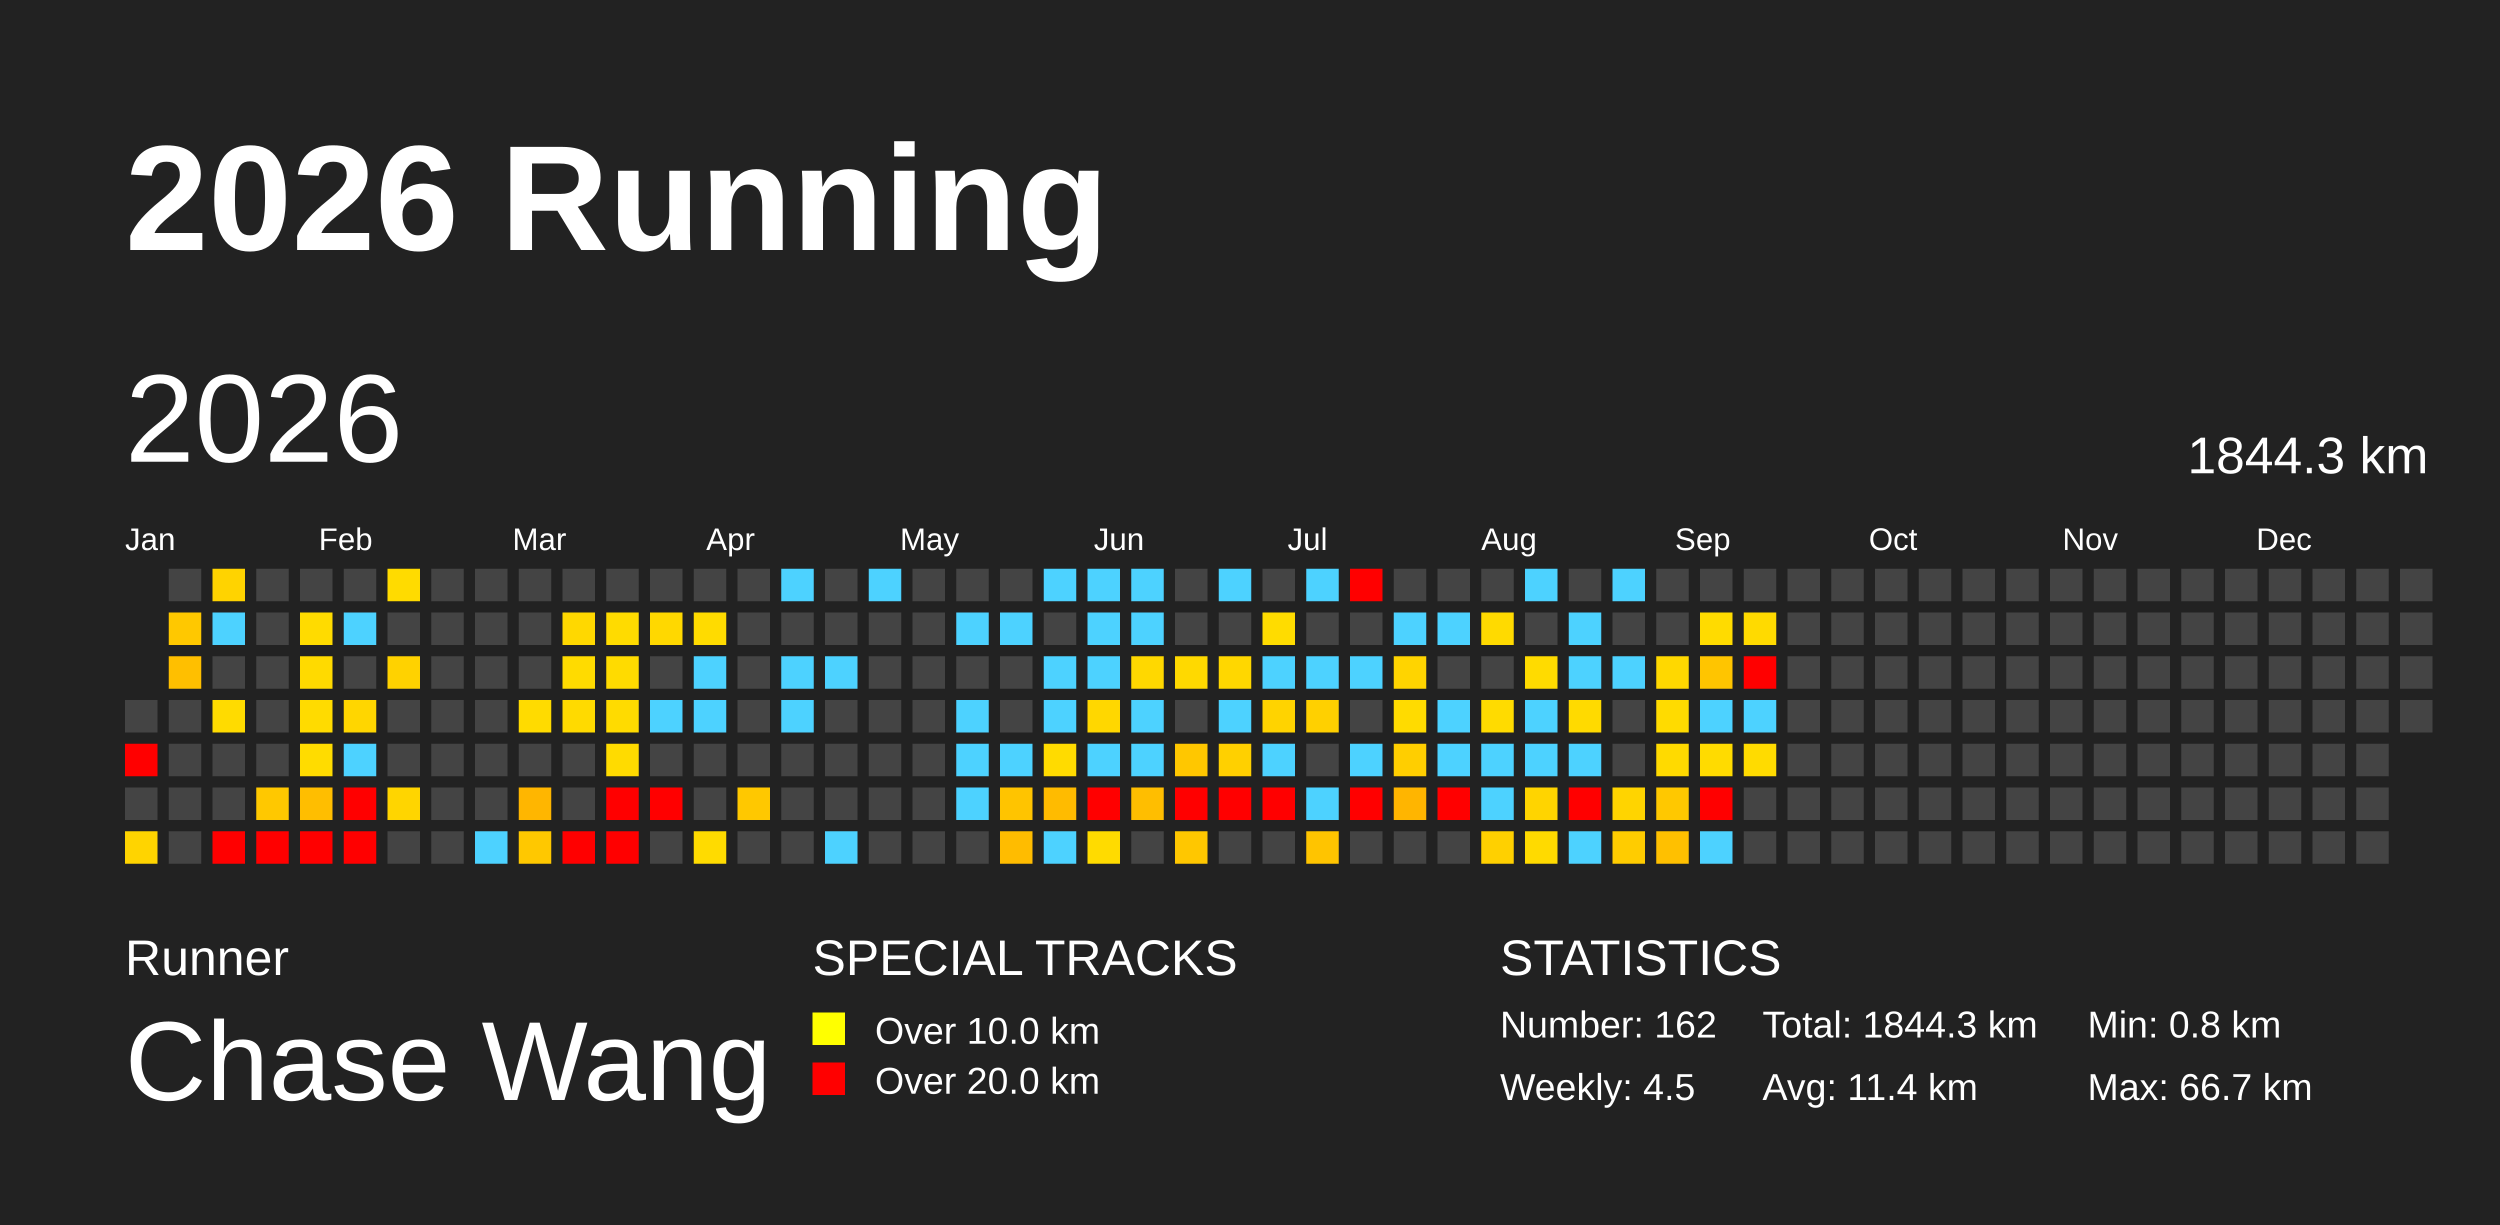
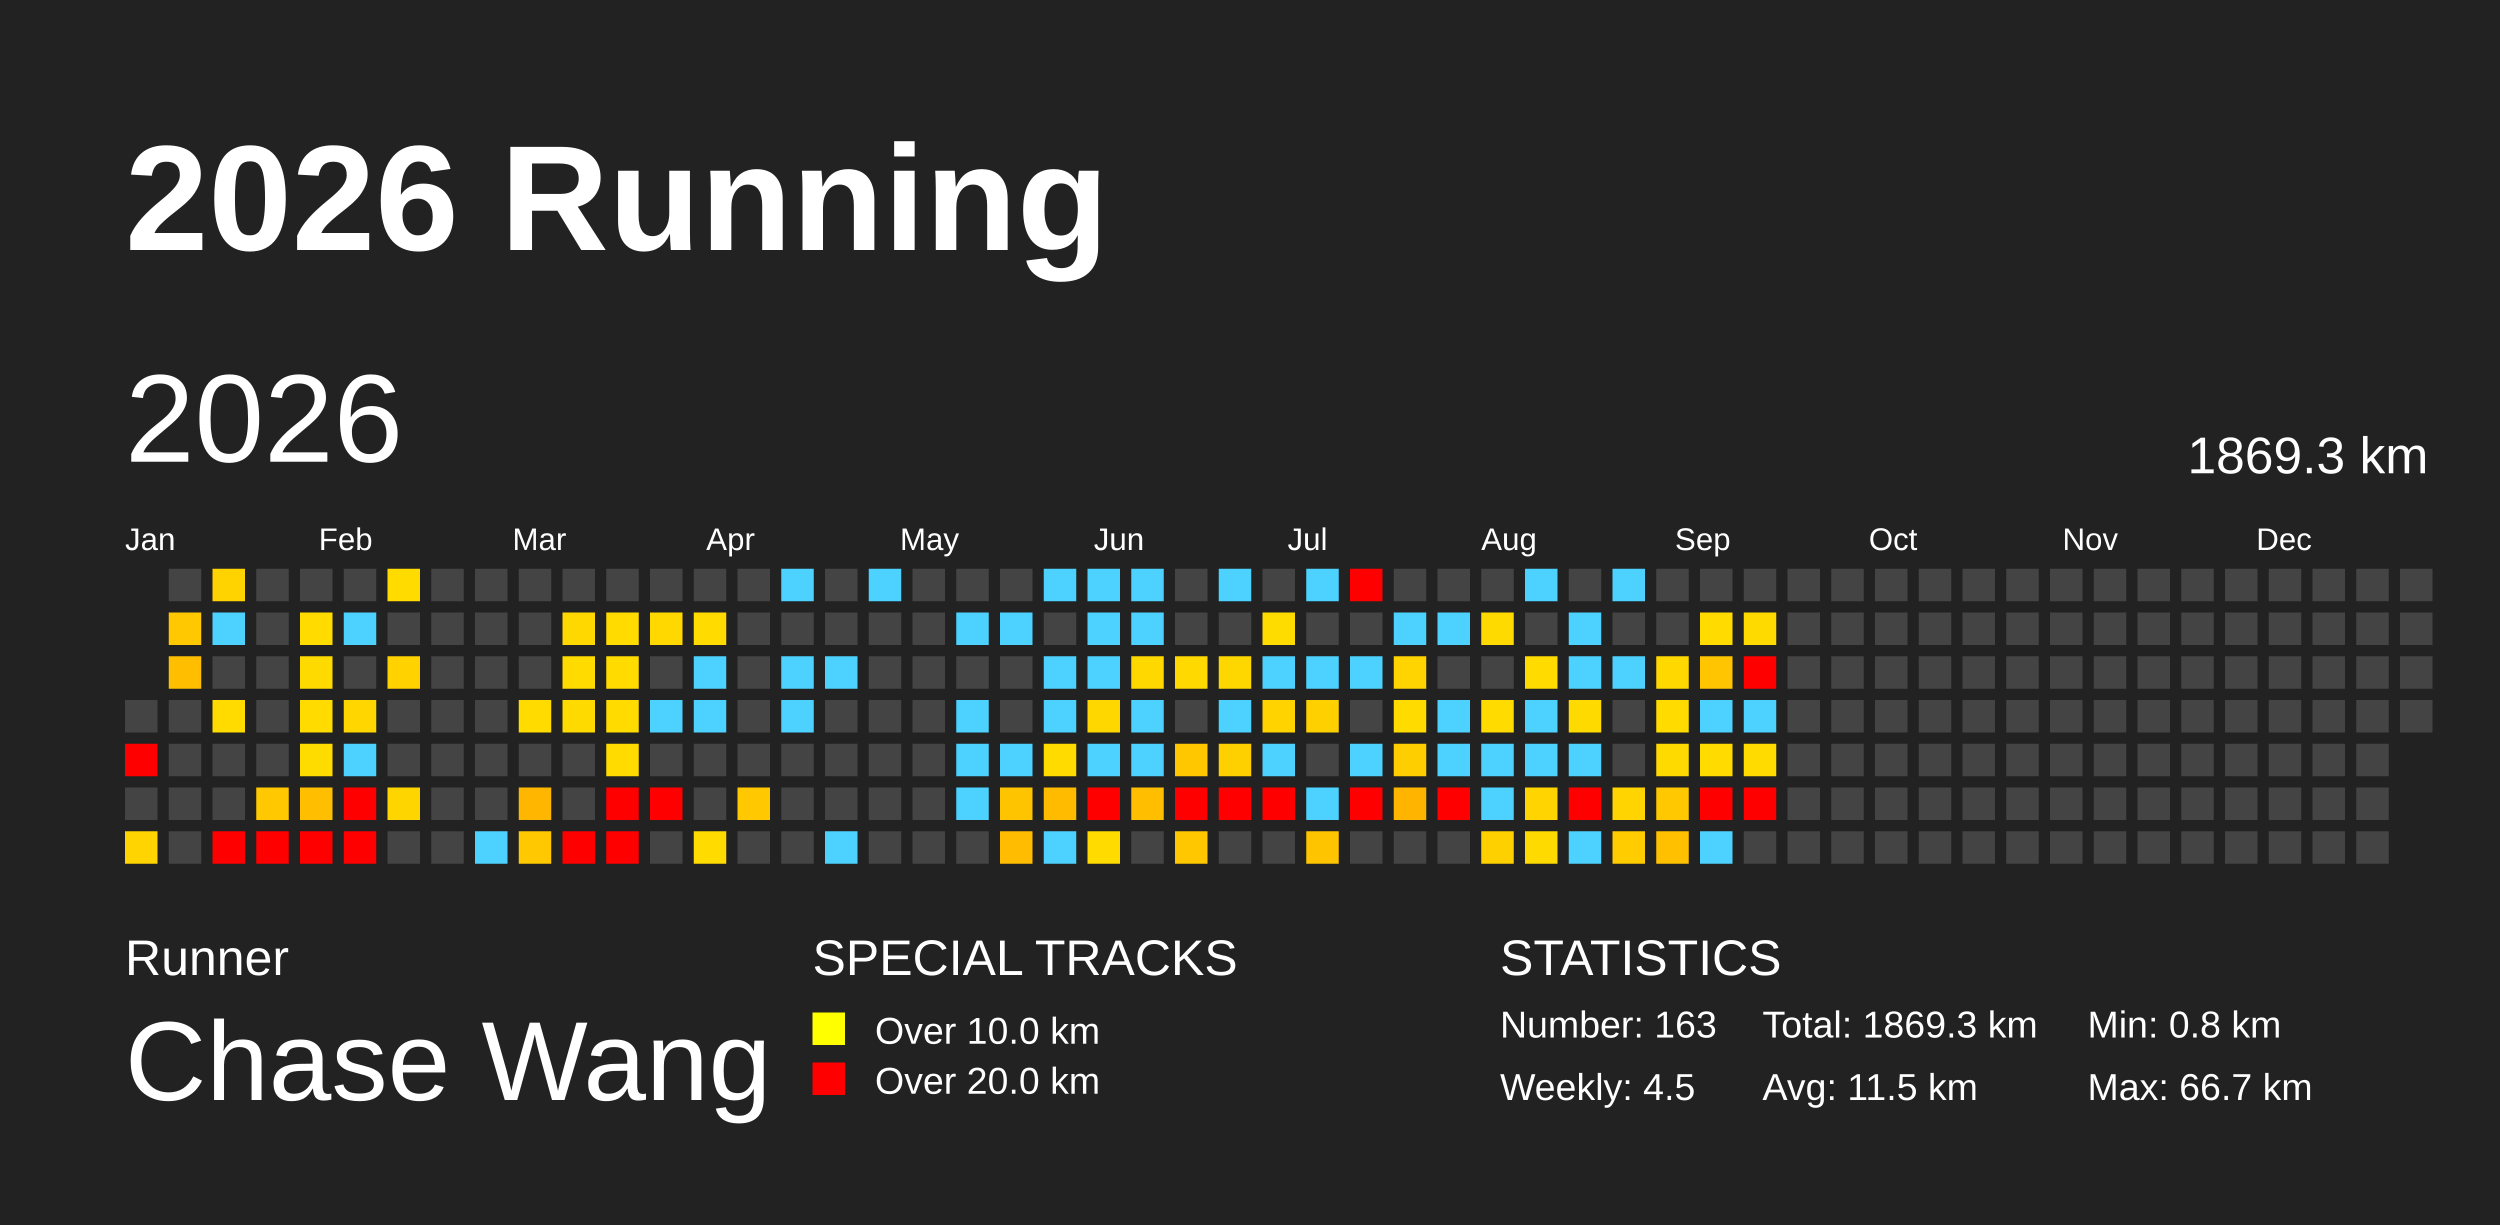
<svg xmlns="http://www.w3.org/2000/svg" baseProfile="full" height="98mm" version="1.1" viewBox="0,0,200,98" width="200mm">
  <defs>
    <pattern height="2" id="indoor-stripe" patternUnits="userSpaceOnUse" width="2">
      <line stroke="white" stroke-opacity="0.45" stroke-width="0.5" x1="0" x2="2" y1="2" y2="0" />
    </pattern>
  </defs>
  <rect fill="#222222" height="98" width="200" x="0" y="0" />
  <text fill="#FFFFFF" style="font-size:12px; font-family:Arial; font-weight:bold;" x="10" y="20">2026 Running</text>
  <text fill="#FFFFFF" style="font-size:4px; font-family:Arial" x="10" y="78">Runner</text>
  <text fill="#FFFFFF" style="font-size:9px; font-family:Arial" x="10" y="88">Chase Wang</text>
  <text fill="#FFFFFF" style="font-size:4px; font-family:Arial" x="65" y="78">SPECIAL TRACKS</text>
  <rect fill="yellow" height="2.6" width="2.6" x="65" y="81" />
  <text fill="#FFFFFF" style="font-size:3px; font-family:Arial" x="70" y="83.5">Over 10.0 km</text>
  <rect fill="red" height="2.6" width="2.6" x="65" y="85" />
  <text fill="#FFFFFF" style="font-size:3px; font-family:Arial" x="70" y="87.5">Over 20.0 km</text>
  <text fill="#FFFFFF" style="font-size:4px; font-family:Arial" x="120" y="78">STATISTICS</text>
-   <text fill="#FFFFFF" style="font-size:3px; font-family:Arial" x="120" y="83">Number: 162</text>
+   <text fill="#FFFFFF" style="font-size:3px; font-family:Arial" x="120" y="83">Number: 163</text>
  <text fill="#FFFFFF" style="font-size:3px; font-family:Arial" x="120" y="88">Weekly: 4.5</text>
-   <text fill="#FFFFFF" style="font-size:3px; font-family:Arial" x="141" y="83">Total: 1844.3 km</text>
-   <text fill="#FFFFFF" style="font-size:3px; font-family:Arial" x="141" y="88">Avg: 11.4 km</text>
+   <text fill="#FFFFFF" style="font-size:3px; font-family:Arial" x="141" y="83">Total: 1869.3 km</text>
+   <text fill="#FFFFFF" style="font-size:3px; font-family:Arial" x="141" y="88">Avg: 11.5 km</text>
  <text fill="#FFFFFF" style="font-size:3px; font-family:Arial" x="167" y="83">Min: 0.8 km</text>
  <text fill="#FFFFFF" style="font-size:3px; font-family:Arial" x="167" y="88">Max: 66.7 km</text>
  <text dominant-baseline="hanging" fill="#FFFFFF" style="font-size:10.0px; font-family:Arial;" x="10" y="30">2026</text>
-   <text dominant-baseline="hanging" fill="#FFFFFF" style="font-size:4.125px; font-family:Arial;" x="175" y="35">1844.3 km</text>
+   <text dominant-baseline="hanging" fill="#FFFFFF" style="font-size:4.125px; font-family:Arial;" x="175" y="35">1869.3 km</text>
  <text fill="#FFFFFF" style="font-size:2.5px; font-family:Arial" x="10.0" y="44">Jan</text>
  <text fill="#FFFFFF" style="font-size:2.5px; font-family:Arial" x="25.5" y="44">Feb</text>
  <text fill="#FFFFFF" style="font-size:2.5px; font-family:Arial" x="41.0" y="44">Mar</text>
  <text fill="#FFFFFF" style="font-size:2.5px; font-family:Arial" x="56.5" y="44">Apr</text>
  <text fill="#FFFFFF" style="font-size:2.5px; font-family:Arial" x="72.0" y="44">May</text>
  <text fill="#FFFFFF" style="font-size:2.5px; font-family:Arial" x="87.5" y="44">Jun</text>
  <text fill="#FFFFFF" style="font-size:2.5px; font-family:Arial" x="103.0" y="44">Jul</text>
  <text fill="#FFFFFF" style="font-size:2.5px; font-family:Arial" x="118.5" y="44">Aug</text>
  <text fill="#FFFFFF" style="font-size:2.5px; font-family:Arial" x="134.0" y="44">Sep</text>
  <text fill="#FFFFFF" style="font-size:2.5px; font-family:Arial" x="149.5" y="44">Oct</text>
  <text fill="#FFFFFF" style="font-size:2.5px; font-family:Arial" x="165.0" y="44">Nov</text>
  <text fill="#FFFFFF" style="font-size:2.5px; font-family:Arial" x="180.5" y="44">Dec</text>
  <rect fill="#444444" height="2.6" width="2.6" x="10.0" y="56.0" />
  <rect fill="red" height="2.6" width="2.6" x="10.0" y="59.5" />
  <rect fill="#444444" height="2.6" width="2.6" x="10.0" y="63.0" />
  <rect fill="#ffd400" height="2.6" width="2.6" x="10.0" y="66.5" />
  <rect fill="#444444" height="2.6" width="2.6" x="13.5" y="45.5" />
  <rect fill="#ffc800" height="2.6" width="2.6" x="13.5" y="49.0" />
  <rect fill="#ffbf00" height="2.6" width="2.6" x="13.5" y="52.5" />
  <rect fill="#444444" height="2.6" width="2.6" x="13.5" y="56.0" />
  <rect fill="#444444" height="2.6" width="2.6" x="13.5" y="59.5" />
  <rect fill="#444444" height="2.6" width="2.6" x="13.5" y="63.0" />
  <rect fill="#444444" height="2.6" width="2.6" x="13.5" y="66.5" />
  <rect fill="#ffd300" height="2.6" width="2.6" x="17.0" y="45.5" />
  <rect fill="#4dd2ff" height="2.6" width="2.6" x="17.0" y="49.0" />
  <rect fill="#444444" height="2.6" width="2.6" x="17.0" y="52.5" />
  <rect fill="#ffdb00" height="2.6" width="2.6" x="17.0" y="56.0" />
  <rect fill="#444444" height="2.6" width="2.6" x="17.0" y="59.5" />
  <rect fill="#444444" height="2.6" width="2.6" x="17.0" y="63.0" />
  <rect fill="red" height="2.6" width="2.6" x="17.0" y="66.5" />
  <rect fill="#444444" height="2.6" width="2.6" x="20.5" y="45.5" />
  <rect fill="#444444" height="2.6" width="2.6" x="20.5" y="49.0" />
  <rect fill="#444444" height="2.6" width="2.6" x="20.5" y="52.5" />
  <rect fill="#444444" height="2.6" width="2.6" x="20.5" y="56.0" />
  <rect fill="#444444" height="2.6" width="2.6" x="20.5" y="59.5" />
  <rect fill="#ffc800" height="2.6" width="2.6" x="20.5" y="63.0" />
  <rect fill="red" height="2.6" width="2.6" x="20.5" y="66.5" />
  <rect fill="#444444" height="2.6" width="2.6" x="24.0" y="45.5" />
  <rect fill="#ffdb00" height="2.6" width="2.6" x="24.0" y="49.0" />
  <rect fill="#ffda00" height="2.6" width="2.6" x="24.0" y="52.5" />
  <rect fill="#ffdb00" height="2.6" width="2.6" x="24.0" y="56.0" />
  <rect fill="#ffdc00" height="2.6" width="2.6" x="24.0" y="59.5" />
  <rect fill="#ffbe00" height="2.6" width="2.6" x="24.0" y="63.0" />
  <rect fill="red" height="2.6" width="2.6" x="24.0" y="66.5" />
  <rect fill="#444444" height="2.6" width="2.6" x="27.5" y="45.5" />
  <rect fill="#4dd2ff" height="2.6" width="2.6" x="27.5" y="49.0" />
  <rect fill="#444444" height="2.6" width="2.6" x="27.5" y="52.5" />
  <rect fill="#ffd600" height="2.6" width="2.6" x="27.5" y="56.0" />
  <rect fill="#4dd2ff" height="2.6" width="2.6" x="27.5" y="59.5" />
  <rect fill="red" height="2.6" width="2.6" x="27.5" y="63.0" />
  <rect fill="red" height="2.6" width="2.6" x="27.5" y="66.5" />
  <rect fill="#ffdb00" height="2.6" width="2.6" x="31.0" y="45.5" />
  <rect fill="#444444" height="2.6" width="2.6" x="31.0" y="49.0" />
  <rect fill="#ffd200" height="2.6" width="2.6" x="31.0" y="52.5" />
  <rect fill="#444444" height="2.6" width="2.6" x="31.0" y="56.0" />
  <rect fill="#444444" height="2.6" width="2.6" x="31.0" y="59.5" />
  <rect fill="#ffd500" height="2.6" width="2.6" x="31.0" y="63.0" />
  <rect fill="#444444" height="2.6" width="2.6" x="31.0" y="66.5" />
  <rect fill="#444444" height="2.6" width="2.6" x="34.5" y="45.5" />
  <rect fill="#444444" height="2.6" width="2.6" x="34.5" y="49.0" />
  <rect fill="#444444" height="2.6" width="2.6" x="34.5" y="52.5" />
  <rect fill="#444444" height="2.6" width="2.6" x="34.5" y="56.0" />
  <rect fill="#444444" height="2.6" width="2.6" x="34.5" y="59.5" />
  <rect fill="#444444" height="2.6" width="2.6" x="34.5" y="63.0" />
  <rect fill="#444444" height="2.6" width="2.6" x="34.5" y="66.5" />
  <rect fill="#444444" height="2.6" width="2.6" x="38.0" y="45.5" />
  <rect fill="#444444" height="2.6" width="2.6" x="38.0" y="49.0" />
  <rect fill="#444444" height="2.6" width="2.6" x="38.0" y="52.5" />
  <rect fill="#444444" height="2.6" width="2.6" x="38.0" y="56.0" />
  <rect fill="#444444" height="2.6" width="2.6" x="38.0" y="59.5" />
  <rect fill="#444444" height="2.6" width="2.6" x="38.0" y="63.0" />
  <rect fill="#4dd2ff" height="2.6" width="2.6" x="38.0" y="66.5" />
  <rect fill="#444444" height="2.6" width="2.6" x="41.5" y="45.5" />
  <rect fill="#444444" height="2.6" width="2.6" x="41.5" y="49.0" />
  <rect fill="#444444" height="2.6" width="2.6" x="41.5" y="52.5" />
  <rect fill="#ffdb00" height="2.6" width="2.6" x="41.5" y="56.0" />
  <rect fill="#444444" height="2.6" width="2.6" x="41.5" y="59.5" />
  <rect fill="#ffb600" height="2.6" width="2.6" x="41.5" y="63.0" />
  <rect fill="#ffc800" height="2.6" width="2.6" x="41.5" y="66.5" />
  <rect fill="#444444" height="2.6" width="2.6" x="45.0" y="45.5" />
  <rect fill="#ffd800" height="2.6" width="2.6" x="45.0" y="49.0" />
  <rect fill="#ffdb00" height="2.6" width="2.6" x="45.0" y="52.5" />
  <rect fill="#ffda00" height="2.6" width="2.6" x="45.0" y="56.0" />
  <rect fill="#444444" height="2.6" width="2.6" x="45.0" y="59.5" />
  <rect fill="#444444" height="2.6" width="2.6" x="45.0" y="63.0" />
  <rect fill="red" height="2.6" width="2.6" x="45.0" y="66.5" />
  <rect fill="#444444" height="2.6" width="2.6" x="48.5" y="45.5" />
  <rect fill="#ffdb00" height="2.6" width="2.6" x="48.5" y="49.0" />
  <rect fill="#ffdb00" height="2.6" width="2.6" x="48.5" y="52.5" />
  <rect fill="#ffdb00" height="2.6" width="2.6" x="48.5" y="56.0" />
  <rect fill="#ffdb00" height="2.6" width="2.6" x="48.5" y="59.5" />
  <rect fill="red" height="2.6" width="2.6" x="48.5" y="63.0" />
  <rect fill="red" height="2.6" width="2.6" x="48.5" y="66.5" />
  <rect fill="#444444" height="2.6" width="2.6" x="52.0" y="45.5" />
  <rect fill="#ffd800" height="2.6" width="2.6" x="52.0" y="49.0" />
  <rect fill="#444444" height="2.6" width="2.6" x="52.0" y="52.5" />
  <rect fill="#4dd2ff" height="2.6" width="2.6" x="52.0" y="56.0" />
  <rect fill="#444444" height="2.6" width="2.6" x="52.0" y="59.5" />
  <rect fill="red" height="2.6" width="2.6" x="52.0" y="63.0" />
  <rect fill="#444444" height="2.6" width="2.6" x="52.0" y="66.5" />
  <rect fill="#444444" height="2.6" width="2.6" x="55.5" y="45.5" />
  <rect fill="#ffdb00" height="2.6" width="2.6" x="55.5" y="49.0" />
  <rect fill="#4dd2ff" height="2.6" width="2.6" x="55.5" y="52.5" />
  <rect fill="#4dd2ff" height="2.6" width="2.6" x="55.5" y="56.0" />
  <rect fill="#444444" height="2.6" width="2.6" x="55.5" y="59.5" />
  <rect fill="#444444" height="2.6" width="2.6" x="55.5" y="63.0" />
  <rect fill="#ffdb00" height="2.6" width="2.6" x="55.5" y="66.5" />
  <rect fill="#444444" height="2.6" width="2.6" x="59.0" y="45.5" />
  <rect fill="#444444" height="2.6" width="2.6" x="59.0" y="49.0" />
  <rect fill="#444444" height="2.6" width="2.6" x="59.0" y="52.5" />
  <rect fill="#444444" height="2.6" width="2.6" x="59.0" y="56.0" />
  <rect fill="#444444" height="2.6" width="2.6" x="59.0" y="59.5" />
  <rect fill="#ffc800" height="2.6" width="2.6" x="59.0" y="63.0" />
  <rect fill="#444444" height="2.6" width="2.6" x="59.0" y="66.5" />
  <rect fill="#4dd2ff" height="2.6" width="2.6" x="62.5" y="45.5" />
  <rect fill="#444444" height="2.6" width="2.6" x="62.5" y="49.0" />
  <rect fill="#4dd2ff" height="2.6" width="2.6" x="62.5" y="52.5" />
  <rect fill="#4dd2ff" height="2.6" width="2.6" x="62.5" y="56.0" />
  <rect fill="#444444" height="2.6" width="2.6" x="62.5" y="59.5" />
  <rect fill="#444444" height="2.6" width="2.6" x="62.5" y="63.0" />
  <rect fill="#444444" height="2.6" width="2.6" x="62.5" y="66.5" />
  <rect fill="#444444" height="2.6" width="2.6" x="66.0" y="45.5" />
  <rect fill="#444444" height="2.6" width="2.6" x="66.0" y="49.0" />
  <rect fill="#4dd2ff" height="2.6" width="2.6" x="66.0" y="52.5" />
  <rect fill="#444444" height="2.6" width="2.6" x="66.0" y="56.0" />
  <rect fill="#444444" height="2.6" width="2.6" x="66.0" y="59.5" />
  <rect fill="#444444" height="2.6" width="2.6" x="66.0" y="63.0" />
  <rect fill="#4dd2ff" height="2.6" width="2.6" x="66.0" y="66.5" />
  <rect fill="#4dd2ff" height="2.6" width="2.6" x="69.5" y="45.5" />
  <rect fill="#444444" height="2.6" width="2.6" x="69.5" y="49.0" />
  <rect fill="#444444" height="2.6" width="2.6" x="69.5" y="52.5" />
  <rect fill="#444444" height="2.6" width="2.6" x="69.5" y="56.0" />
  <rect fill="#444444" height="2.6" width="2.6" x="69.5" y="59.5" />
  <rect fill="#444444" height="2.6" width="2.6" x="69.5" y="63.0" />
  <rect fill="#444444" height="2.6" width="2.6" x="69.5" y="66.5" />
  <rect fill="#444444" height="2.6" width="2.6" x="73.0" y="45.5" />
  <rect fill="#444444" height="2.6" width="2.6" x="73.0" y="49.0" />
  <rect fill="#444444" height="2.6" width="2.6" x="73.0" y="52.5" />
  <rect fill="#444444" height="2.6" width="2.6" x="73.0" y="56.0" />
  <rect fill="#444444" height="2.6" width="2.6" x="73.0" y="59.5" />
  <rect fill="#444444" height="2.6" width="2.6" x="73.0" y="63.0" />
  <rect fill="#444444" height="2.6" width="2.6" x="73.0" y="66.5" />
  <rect fill="#444444" height="2.6" width="2.6" x="76.5" y="45.5" />
  <rect fill="#4dd2ff" height="2.6" width="2.6" x="76.5" y="49.0" />
  <rect fill="#444444" height="2.6" width="2.6" x="76.5" y="52.5" />
  <rect fill="#4dd2ff" height="2.6" width="2.6" x="76.5" y="56.0" />
  <rect fill="#4dd2ff" height="2.6" width="2.6" x="76.5" y="59.5" />
  <rect fill="#4dd2ff" height="2.6" width="2.6" x="76.5" y="63.0" />
  <rect fill="#444444" height="2.6" width="2.6" x="76.5" y="66.5" />
  <rect fill="#444444" height="2.6" width="2.6" x="80.0" y="45.5" />
  <rect fill="#4dd2ff" height="2.6" width="2.6" x="80.0" y="49.0" />
  <rect fill="#444444" height="2.6" width="2.6" x="80.0" y="52.5" />
  <rect fill="#444444" height="2.6" width="2.6" x="80.0" y="56.0" />
  <rect fill="#4dd2ff" height="2.6" width="2.6" x="80.0" y="59.5" />
  <rect fill="#ffc400" height="2.6" width="2.6" x="80.0" y="63.0" />
  <rect fill="#ffbc00" height="2.6" width="2.6" x="80.0" y="66.5" />
  <rect fill="#4dd2ff" height="2.6" width="2.6" x="83.5" y="45.5" />
  <rect fill="#444444" height="2.6" width="2.6" x="83.5" y="49.0" />
  <rect fill="#4dd2ff" height="2.6" width="2.6" x="83.5" y="52.5" />
  <rect fill="#4dd2ff" height="2.6" width="2.6" x="83.5" y="56.0" />
  <rect fill="#ffdb00" height="2.6" width="2.6" x="83.5" y="59.5" />
  <rect fill="#ffbb00" height="2.6" width="2.6" x="83.5" y="63.0" />
  <rect fill="#4dd2ff" height="2.6" width="2.6" x="83.5" y="66.5" />
  <rect fill="#4dd2ff" height="2.6" width="2.6" x="87.0" y="45.5" />
  <rect fill="#4dd2ff" height="2.6" width="2.6" x="87.0" y="49.0" />
  <rect fill="#4dd2ff" height="2.6" width="2.6" x="87.0" y="52.5" />
  <rect fill="#ffd700" height="2.6" width="2.6" x="87.0" y="56.0" />
  <rect fill="#4dd2ff" height="2.6" width="2.6" x="87.0" y="59.5" />
  <rect fill="red" height="2.6" width="2.6" x="87.0" y="63.0" />
  <rect fill="#ffdb00" height="2.6" width="2.6" x="87.0" y="66.5" />
  <rect fill="#4dd2ff" height="2.6" width="2.6" x="90.5" y="45.5" />
  <rect fill="#4dd2ff" height="2.6" width="2.6" x="90.5" y="49.0" />
  <rect fill="#ffd800" height="2.6" width="2.6" x="90.5" y="52.5" />
  <rect fill="#4dd2ff" height="2.6" width="2.6" x="90.5" y="56.0" />
  <rect fill="#4dd2ff" height="2.6" width="2.6" x="90.5" y="59.5" />
  <rect fill="#ffbe00" height="2.6" width="2.6" x="90.5" y="63.0" />
  <rect fill="#444444" height="2.6" width="2.6" x="90.5" y="66.5" />
  <rect fill="#444444" height="2.6" width="2.6" x="94.0" y="45.5" />
  <rect fill="#444444" height="2.6" width="2.6" x="94.0" y="49.0" />
  <rect fill="#ffd900" height="2.6" width="2.6" x="94.0" y="52.5" />
  <rect fill="#444444" height="2.6" width="2.6" x="94.0" y="56.0" />
  <rect fill="#ffc700" height="2.6" width="2.6" x="94.0" y="59.5" />
  <rect fill="red" height="2.6" width="2.6" x="94.0" y="63.0" />
  <rect fill="#ffc700" height="2.6" width="2.6" x="94.0" y="66.5" />
  <rect fill="#4dd2ff" height="2.6" width="2.6" x="97.5" y="45.5" />
  <rect fill="#444444" height="2.6" width="2.6" x="97.5" y="49.0" />
  <rect fill="#ffd700" height="2.6" width="2.6" x="97.5" y="52.5" />
  <rect fill="#4dd2ff" height="2.6" width="2.6" x="97.5" y="56.0" />
  <rect fill="#ffd000" height="2.6" width="2.6" x="97.5" y="59.5" />
  <rect fill="red" height="2.6" width="2.6" x="97.5" y="63.0" />
  <rect fill="#444444" height="2.6" width="2.6" x="97.5" y="66.5" />
  <rect fill="#444444" height="2.6" width="2.6" x="101.0" y="45.5" />
  <rect fill="#ffdc00" height="2.6" width="2.6" x="101.0" y="49.0" />
  <rect fill="#4dd2ff" height="2.6" width="2.6" x="101.0" y="52.5" />
  <rect fill="#ffd300" height="2.6" width="2.6" x="101.0" y="56.0" />
  <rect fill="#4dd2ff" height="2.6" width="2.6" x="101.0" y="59.5" />
  <rect fill="red" height="2.6" width="2.6" x="101.0" y="63.0" />
  <rect fill="#444444" height="2.6" width="2.6" x="101.0" y="66.5" />
  <rect fill="#4dd2ff" height="2.6" width="2.6" x="104.5" y="45.5" />
  <rect fill="#444444" height="2.6" width="2.6" x="104.5" y="49.0" />
  <rect fill="#4dd2ff" height="2.6" width="2.6" x="104.5" y="52.5" />
  <rect fill="#ffd000" height="2.6" width="2.6" x="104.5" y="56.0" />
  <rect fill="#444444" height="2.6" width="2.6" x="104.5" y="59.5" />
  <rect fill="#4dd2ff" height="2.6" width="2.6" x="104.5" y="63.0" />
  <rect fill="#ffc400" height="2.6" width="2.6" x="104.5" y="66.5" />
  <rect fill="red" height="2.6" width="2.6" x="108.0" y="45.5" />
  <rect fill="#444444" height="2.6" width="2.6" x="108.0" y="49.0" />
  <rect fill="#4dd2ff" height="2.6" width="2.6" x="108.0" y="52.5" />
  <rect fill="#444444" height="2.6" width="2.6" x="108.0" y="56.0" />
  <rect fill="#4dd2ff" height="2.6" width="2.6" x="108.0" y="59.5" />
  <rect fill="red" height="2.6" width="2.6" x="108.0" y="63.0" />
  <rect fill="#444444" height="2.6" width="2.6" x="108.0" y="66.5" />
  <rect fill="#444444" height="2.6" width="2.6" x="111.5" y="45.5" />
  <rect fill="#4dd2ff" height="2.6" width="2.6" x="111.5" y="49.0" />
  <rect fill="#ffd400" height="2.6" width="2.6" x="111.5" y="52.5" />
  <rect fill="#ffdb00" height="2.6" width="2.6" x="111.5" y="56.0" />
  <rect fill="#ffce00" height="2.6" width="2.6" x="111.5" y="59.5" />
  <rect fill="#ffb500" height="2.6" width="2.6" x="111.5" y="63.0" />
  <rect fill="#444444" height="2.6" width="2.6" x="111.5" y="66.5" />
  <rect fill="#444444" height="2.6" width="2.6" x="115.0" y="45.5" />
  <rect fill="#4dd2ff" height="2.6" width="2.6" x="115.0" y="49.0" />
  <rect fill="#444444" height="2.6" width="2.6" x="115.0" y="52.5" />
  <rect fill="#4dd2ff" height="2.6" width="2.6" x="115.0" y="56.0" />
  <rect fill="#4dd2ff" height="2.6" width="2.6" x="115.0" y="59.5" />
  <rect fill="red" height="2.6" width="2.6" x="115.0" y="63.0" />
  <rect fill="#444444" height="2.6" width="2.6" x="115.0" y="66.5" />
  <rect fill="#444444" height="2.6" width="2.6" x="118.5" y="45.5" />
  <rect fill="#ffda00" height="2.6" width="2.6" x="118.5" y="49.0" />
  <rect fill="#444444" height="2.6" width="2.6" x="118.5" y="52.5" />
  <rect fill="#ffdb00" height="2.6" width="2.6" x="118.5" y="56.0" />
  <rect fill="#4dd2ff" height="2.6" width="2.6" x="118.5" y="59.5" />
  <rect fill="#4dd2ff" height="2.6" width="2.6" x="118.5" y="63.0" />
  <rect fill="#ffd000" height="2.6" width="2.6" x="118.5" y="66.5" />
  <rect fill="#4dd2ff" height="2.6" width="2.6" x="122.0" y="45.5" />
  <rect fill="#444444" height="2.6" width="2.6" x="122.0" y="49.0" />
  <rect fill="#ffdb00" height="2.6" width="2.6" x="122.0" y="52.5" />
  <rect fill="#4dd2ff" height="2.6" width="2.6" x="122.0" y="56.0" />
  <rect fill="#4dd2ff" height="2.6" width="2.6" x="122.0" y="59.5" />
  <rect fill="#ffd400" height="2.6" width="2.6" x="122.0" y="63.0" />
  <rect fill="#ffda00" height="2.6" width="2.6" x="122.0" y="66.5" />
  <rect fill="#444444" height="2.6" width="2.6" x="125.5" y="45.5" />
  <rect fill="#4dd2ff" height="2.6" width="2.6" x="125.5" y="49.0" />
  <rect fill="#4dd2ff" height="2.6" width="2.6" x="125.5" y="52.5" />
  <rect fill="#ffda00" height="2.6" width="2.6" x="125.5" y="56.0" />
  <rect fill="#4dd2ff" height="2.6" width="2.6" x="125.5" y="59.5" />
  <rect fill="red" height="2.6" width="2.6" x="125.5" y="63.0" />
  <rect fill="#4dd2ff" height="2.6" width="2.6" x="125.5" y="66.5" />
  <rect fill="#4dd2ff" height="2.6" width="2.6" x="129.0" y="45.5" />
  <rect fill="#444444" height="2.6" width="2.6" x="129.0" y="49.0" />
  <rect fill="#4dd2ff" height="2.6" width="2.6" x="129.0" y="52.5" />
  <rect fill="#444444" height="2.6" width="2.6" x="129.0" y="56.0" />
  <rect fill="#444444" height="2.6" width="2.6" x="129.0" y="59.5" />
  <rect fill="#ffd400" height="2.6" width="2.6" x="129.0" y="63.0" />
  <rect fill="#ffcc00" height="2.6" width="2.6" x="129.0" y="66.5" />
  <rect fill="#444444" height="2.6" width="2.6" x="132.5" y="45.5" />
  <rect fill="#444444" height="2.6" width="2.6" x="132.5" y="49.0" />
  <rect fill="#ffd800" height="2.6" width="2.6" x="132.5" y="52.5" />
  <rect fill="#ffdb00" height="2.6" width="2.6" x="132.5" y="56.0" />
  <rect fill="#ffda00" height="2.6" width="2.6" x="132.5" y="59.5" />
  <rect fill="#ffc800" height="2.6" width="2.6" x="132.5" y="63.0" />
  <rect fill="#ffc000" height="2.6" width="2.6" x="132.5" y="66.5" />
  <rect fill="#444444" height="2.6" width="2.6" x="136.0" y="45.5" />
  <rect fill="#ffdb00" height="2.6" width="2.6" x="136.0" y="49.0" />
  <rect fill="#ffc500" height="2.6" width="2.6" x="136.0" y="52.5" />
  <rect fill="#4dd2ff" height="2.6" width="2.6" x="136.0" y="56.0" />
  <rect fill="#ffdb00" height="2.6" width="2.6" x="136.0" y="59.5" />
  <rect fill="red" height="2.6" width="2.6" x="136.0" y="63.0" />
  <rect fill="#4dd2ff" height="2.6" width="2.6" x="136.0" y="66.5" />
  <rect fill="#444444" height="2.6" width="2.6" x="139.5" y="45.5" />
  <rect fill="#ffda00" height="2.6" width="2.6" x="139.5" y="49.0" />
  <rect fill="red" height="2.6" width="2.6" x="139.5" y="52.5" />
  <rect fill="#4dd2ff" height="2.6" width="2.6" x="139.5" y="56.0" />
  <rect fill="#ffdb00" height="2.6" width="2.6" x="139.5" y="59.5" />
-   <rect fill="#444444" height="2.6" width="2.6" x="139.5" y="63.0" />
+   <rect fill="red" height="2.6" width="2.6" x="139.5" y="63.0" />
  <rect fill="#444444" height="2.6" width="2.6" x="139.5" y="66.5" />
  <rect fill="#444444" height="2.6" width="2.6" x="143.0" y="45.5" />
  <rect fill="#444444" height="2.6" width="2.6" x="143.0" y="49.0" />
  <rect fill="#444444" height="2.6" width="2.6" x="143.0" y="52.5" />
  <rect fill="#444444" height="2.6" width="2.6" x="143.0" y="56.0" />
  <rect fill="#444444" height="2.6" width="2.6" x="143.0" y="59.5" />
  <rect fill="#444444" height="2.6" width="2.6" x="143.0" y="63.0" />
  <rect fill="#444444" height="2.6" width="2.6" x="143.0" y="66.5" />
  <rect fill="#444444" height="2.6" width="2.6" x="146.5" y="45.5" />
  <rect fill="#444444" height="2.6" width="2.6" x="146.5" y="49.0" />
  <rect fill="#444444" height="2.6" width="2.6" x="146.5" y="52.5" />
  <rect fill="#444444" height="2.6" width="2.6" x="146.5" y="56.0" />
  <rect fill="#444444" height="2.6" width="2.6" x="146.5" y="59.5" />
  <rect fill="#444444" height="2.6" width="2.6" x="146.5" y="63.0" />
  <rect fill="#444444" height="2.6" width="2.6" x="146.5" y="66.5" />
  <rect fill="#444444" height="2.6" width="2.6" x="150.0" y="45.5" />
  <rect fill="#444444" height="2.6" width="2.6" x="150.0" y="49.0" />
  <rect fill="#444444" height="2.6" width="2.6" x="150.0" y="52.5" />
  <rect fill="#444444" height="2.6" width="2.6" x="150.0" y="56.0" />
  <rect fill="#444444" height="2.6" width="2.6" x="150.0" y="59.5" />
  <rect fill="#444444" height="2.6" width="2.6" x="150.0" y="63.0" />
  <rect fill="#444444" height="2.6" width="2.6" x="150.0" y="66.5" />
  <rect fill="#444444" height="2.6" width="2.6" x="153.5" y="45.5" />
  <rect fill="#444444" height="2.6" width="2.6" x="153.5" y="49.0" />
  <rect fill="#444444" height="2.6" width="2.6" x="153.5" y="52.5" />
  <rect fill="#444444" height="2.6" width="2.6" x="153.5" y="56.0" />
  <rect fill="#444444" height="2.6" width="2.6" x="153.5" y="59.5" />
  <rect fill="#444444" height="2.6" width="2.6" x="153.5" y="63.0" />
  <rect fill="#444444" height="2.6" width="2.6" x="153.5" y="66.5" />
  <rect fill="#444444" height="2.6" width="2.6" x="157.0" y="45.5" />
  <rect fill="#444444" height="2.6" width="2.6" x="157.0" y="49.0" />
  <rect fill="#444444" height="2.6" width="2.6" x="157.0" y="52.5" />
  <rect fill="#444444" height="2.6" width="2.6" x="157.0" y="56.0" />
  <rect fill="#444444" height="2.6" width="2.6" x="157.0" y="59.5" />
  <rect fill="#444444" height="2.6" width="2.6" x="157.0" y="63.0" />
  <rect fill="#444444" height="2.6" width="2.6" x="157.0" y="66.5" />
  <rect fill="#444444" height="2.6" width="2.6" x="160.5" y="45.5" />
  <rect fill="#444444" height="2.6" width="2.6" x="160.5" y="49.0" />
  <rect fill="#444444" height="2.6" width="2.6" x="160.5" y="52.5" />
  <rect fill="#444444" height="2.6" width="2.6" x="160.5" y="56.0" />
  <rect fill="#444444" height="2.6" width="2.6" x="160.5" y="59.5" />
  <rect fill="#444444" height="2.6" width="2.6" x="160.5" y="63.0" />
  <rect fill="#444444" height="2.6" width="2.6" x="160.5" y="66.5" />
  <rect fill="#444444" height="2.6" width="2.6" x="164.0" y="45.5" />
  <rect fill="#444444" height="2.6" width="2.6" x="164.0" y="49.0" />
  <rect fill="#444444" height="2.6" width="2.6" x="164.0" y="52.5" />
  <rect fill="#444444" height="2.6" width="2.6" x="164.0" y="56.0" />
  <rect fill="#444444" height="2.6" width="2.6" x="164.0" y="59.5" />
  <rect fill="#444444" height="2.6" width="2.6" x="164.0" y="63.0" />
  <rect fill="#444444" height="2.6" width="2.6" x="164.0" y="66.5" />
  <rect fill="#444444" height="2.6" width="2.6" x="167.5" y="45.5" />
  <rect fill="#444444" height="2.6" width="2.6" x="167.5" y="49.0" />
  <rect fill="#444444" height="2.6" width="2.6" x="167.5" y="52.5" />
  <rect fill="#444444" height="2.6" width="2.6" x="167.5" y="56.0" />
  <rect fill="#444444" height="2.6" width="2.6" x="167.5" y="59.5" />
  <rect fill="#444444" height="2.6" width="2.6" x="167.5" y="63.0" />
  <rect fill="#444444" height="2.6" width="2.6" x="167.5" y="66.5" />
  <rect fill="#444444" height="2.6" width="2.6" x="171.0" y="45.5" />
  <rect fill="#444444" height="2.6" width="2.6" x="171.0" y="49.0" />
  <rect fill="#444444" height="2.6" width="2.6" x="171.0" y="52.5" />
  <rect fill="#444444" height="2.6" width="2.6" x="171.0" y="56.0" />
  <rect fill="#444444" height="2.6" width="2.6" x="171.0" y="59.5" />
  <rect fill="#444444" height="2.6" width="2.6" x="171.0" y="63.0" />
  <rect fill="#444444" height="2.6" width="2.6" x="171.0" y="66.5" />
  <rect fill="#444444" height="2.6" width="2.6" x="174.5" y="45.5" />
  <rect fill="#444444" height="2.6" width="2.6" x="174.5" y="49.0" />
  <rect fill="#444444" height="2.6" width="2.6" x="174.5" y="52.5" />
  <rect fill="#444444" height="2.6" width="2.6" x="174.5" y="56.0" />
  <rect fill="#444444" height="2.6" width="2.6" x="174.5" y="59.5" />
  <rect fill="#444444" height="2.6" width="2.6" x="174.5" y="63.0" />
  <rect fill="#444444" height="2.6" width="2.6" x="174.5" y="66.5" />
  <rect fill="#444444" height="2.6" width="2.6" x="178.0" y="45.5" />
  <rect fill="#444444" height="2.6" width="2.6" x="178.0" y="49.0" />
  <rect fill="#444444" height="2.6" width="2.6" x="178.0" y="52.5" />
  <rect fill="#444444" height="2.6" width="2.6" x="178.0" y="56.0" />
  <rect fill="#444444" height="2.6" width="2.6" x="178.0" y="59.5" />
  <rect fill="#444444" height="2.6" width="2.6" x="178.0" y="63.0" />
  <rect fill="#444444" height="2.6" width="2.6" x="178.0" y="66.5" />
  <rect fill="#444444" height="2.6" width="2.6" x="181.5" y="45.5" />
  <rect fill="#444444" height="2.6" width="2.6" x="181.5" y="49.0" />
  <rect fill="#444444" height="2.6" width="2.6" x="181.5" y="52.5" />
  <rect fill="#444444" height="2.6" width="2.6" x="181.5" y="56.0" />
  <rect fill="#444444" height="2.6" width="2.6" x="181.5" y="59.5" />
  <rect fill="#444444" height="2.6" width="2.6" x="181.5" y="63.0" />
  <rect fill="#444444" height="2.6" width="2.6" x="181.5" y="66.5" />
  <rect fill="#444444" height="2.6" width="2.6" x="185.0" y="45.5" />
  <rect fill="#444444" height="2.6" width="2.6" x="185.0" y="49.0" />
  <rect fill="#444444" height="2.6" width="2.6" x="185.0" y="52.5" />
  <rect fill="#444444" height="2.6" width="2.6" x="185.0" y="56.0" />
  <rect fill="#444444" height="2.6" width="2.6" x="185.0" y="59.5" />
  <rect fill="#444444" height="2.6" width="2.6" x="185.0" y="63.0" />
  <rect fill="#444444" height="2.6" width="2.6" x="185.0" y="66.5" />
  <rect fill="#444444" height="2.6" width="2.6" x="188.5" y="45.5" />
  <rect fill="#444444" height="2.6" width="2.6" x="188.5" y="49.0" />
  <rect fill="#444444" height="2.6" width="2.6" x="188.5" y="52.5" />
  <rect fill="#444444" height="2.6" width="2.6" x="188.5" y="56.0" />
  <rect fill="#444444" height="2.6" width="2.6" x="188.5" y="59.5" />
  <rect fill="#444444" height="2.6" width="2.6" x="188.5" y="63.0" />
  <rect fill="#444444" height="2.6" width="2.6" x="188.5" y="66.5" />
  <rect fill="#444444" height="2.6" width="2.6" x="192.0" y="45.5" />
  <rect fill="#444444" height="2.6" width="2.6" x="192.0" y="49.0" />
  <rect fill="#444444" height="2.6" width="2.6" x="192.0" y="52.5" />
  <rect fill="#444444" height="2.6" width="2.6" x="192.0" y="56.0" />
</svg>
